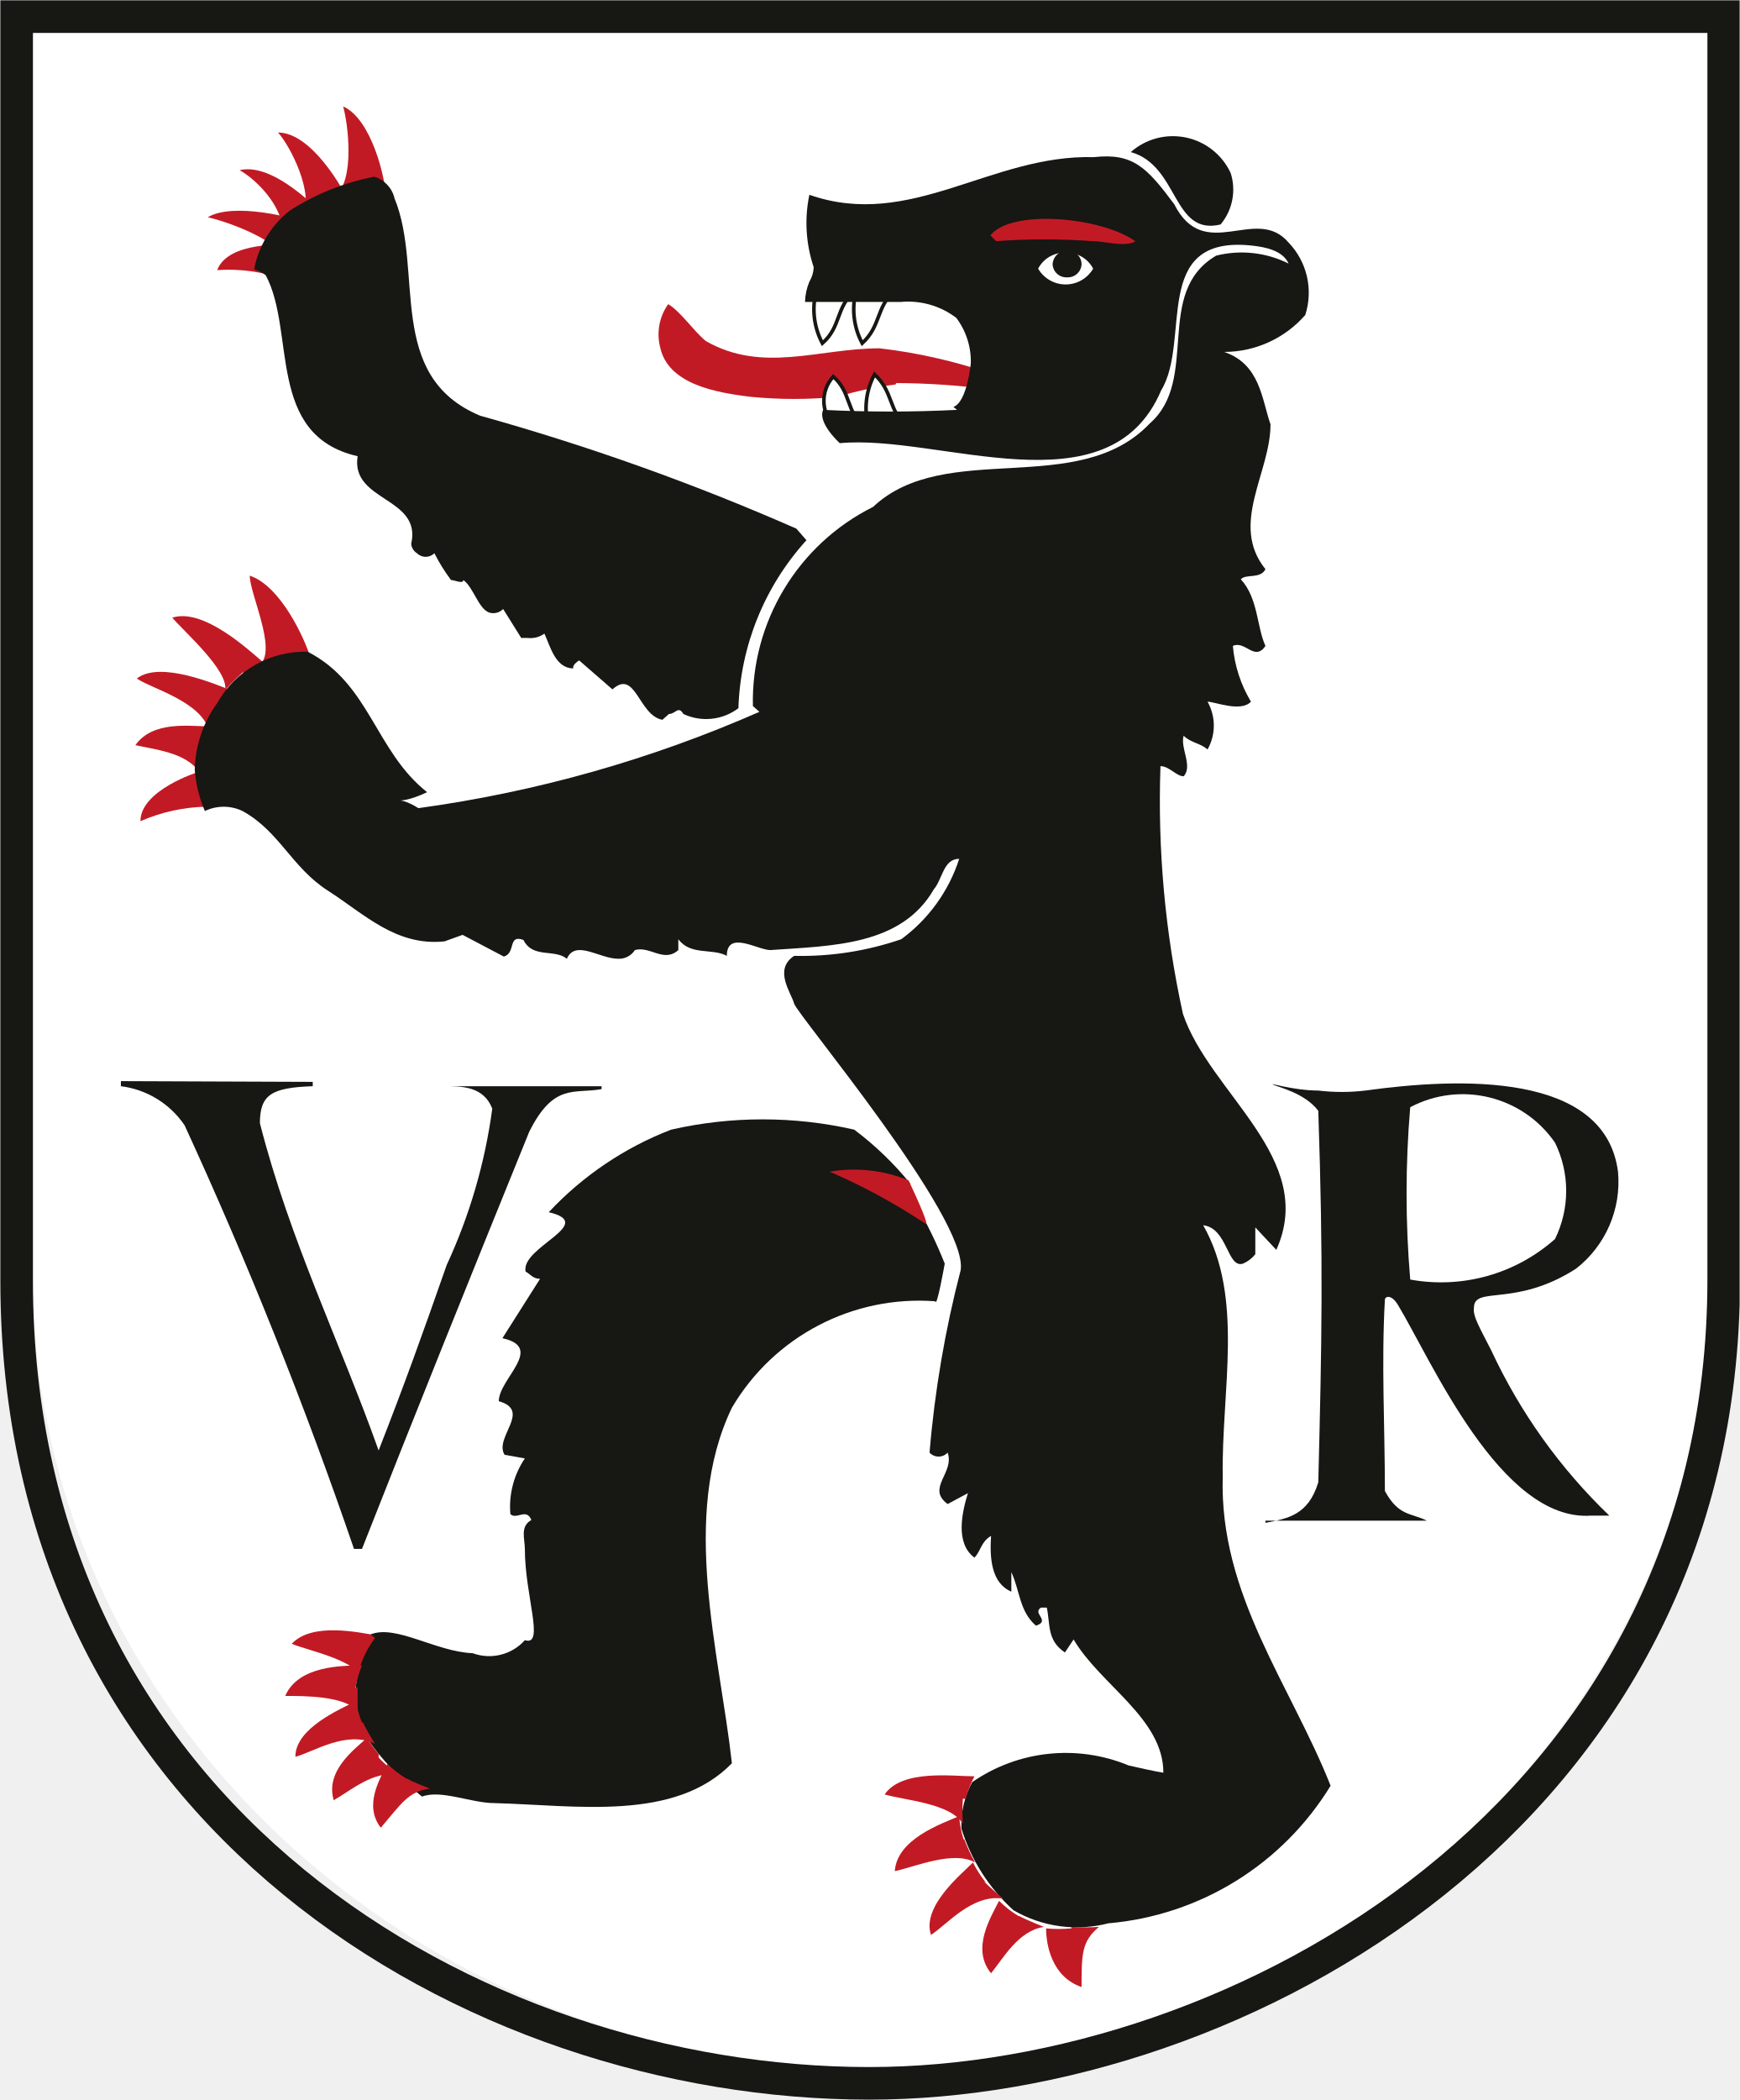
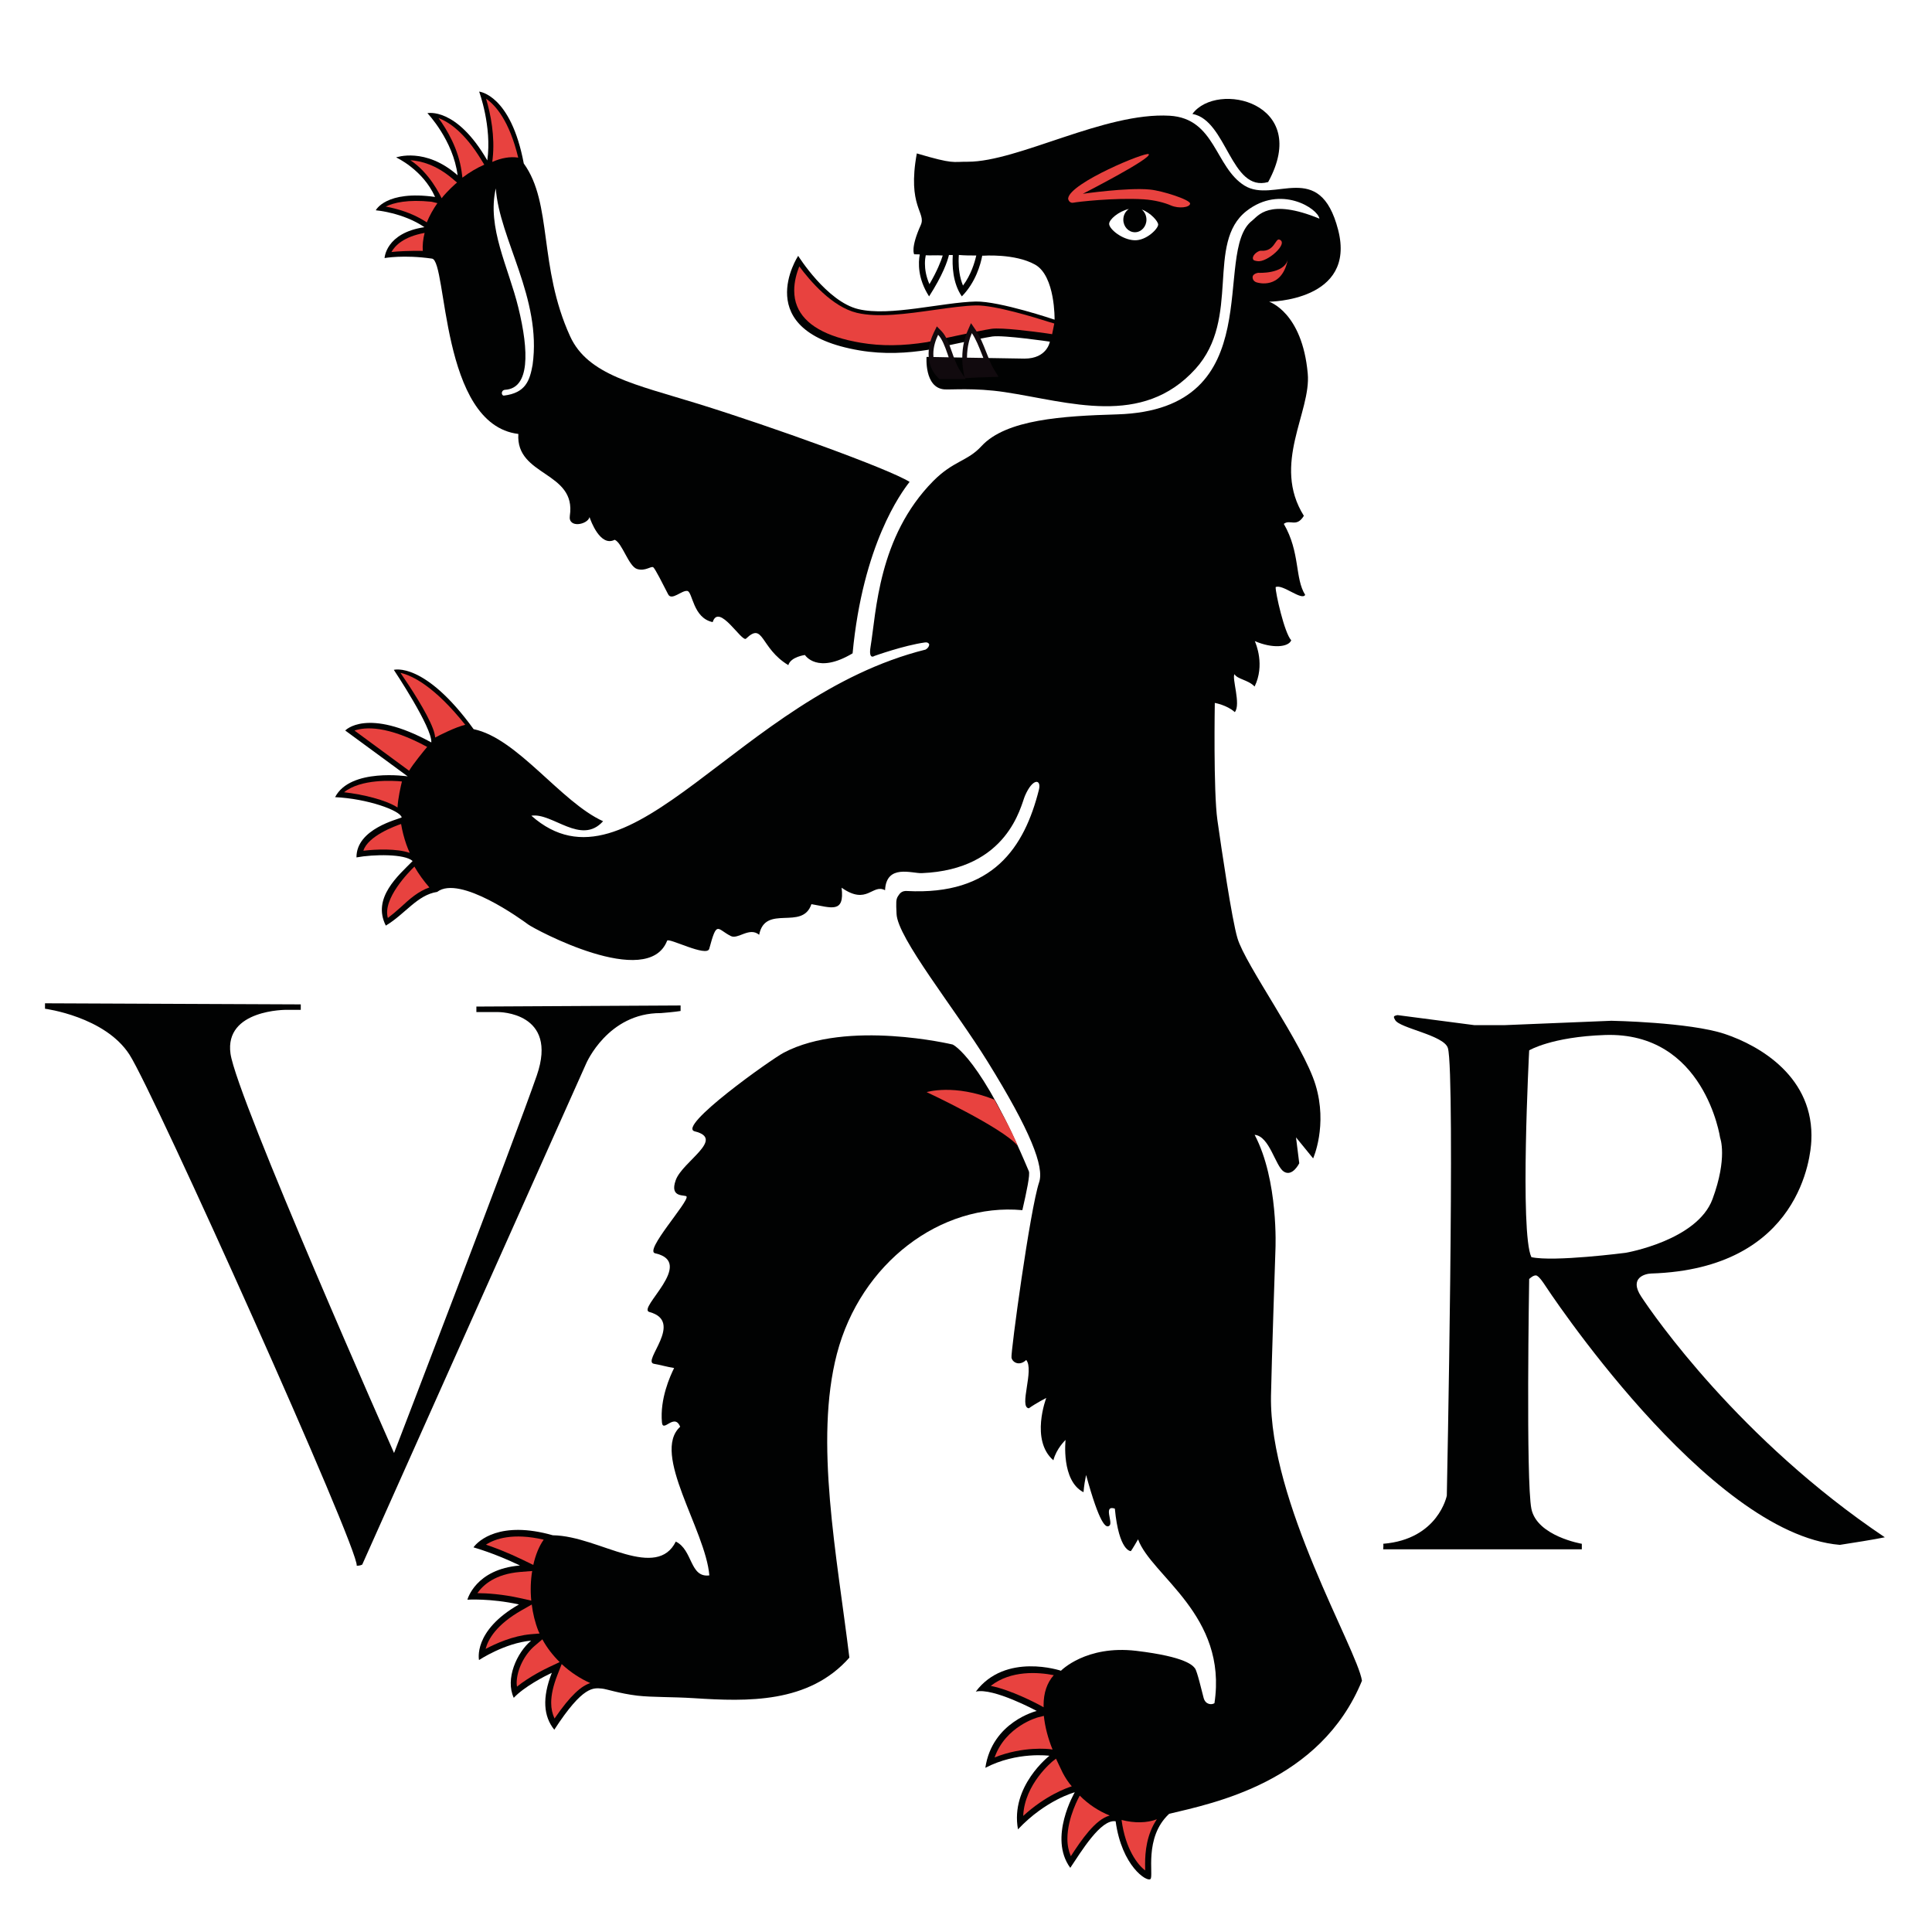
- <svg xmlns="http://www.w3.org/2000/svg" viewBox="0 0 24.03 29" preserveAspectRatio="xMinYMid">
-   <defs>
-     <style>.cls-1,.cls-4,.cls-8,.cls-9{fill:none;}.cls-2{clip-path:url(#clip-path);}.cls-3{fill:#fff;}.cls-4{stroke:#fff;stroke-width:0.02px;}.cls-4,.cls-8{stroke-miterlimit:11.47;}.cls-5{fill:#faf214;}.cls-6{fill:#c21a24;}.cls-7{fill:#171714;}.cls-8,.cls-9{stroke:#171714;}.cls-8{stroke-width:0.05px;}.cls-9{stroke-miterlimit:3.86;stroke-width:0.45px;}</style>
-     <clipPath id="clip-path">
-       <rect class="cls-1" width="24.03" height="29" />
-     </clipPath>
-   </defs>
-   <g>
-     <g>
-       <g class="cls-2">
-         <path class="cls-3" d="M5.85,23.52a22.19,22.19,0,0,1,3.08.15.62.62,0,0,1,.32.83l0,0a.63.63,0,0,0-.45-.75,18.71,18.71,0,0,0-3-.19.53.53,0,0,1-.35-.5.73.73,0,0,0,.47.44" />
-         <path class="cls-4" d="M5.85,23.52a22.19,22.19,0,0,1,3.08.15.62.62,0,0,1,.32.83l0,0a.63.63,0,0,0-.45-.75,18.71,18.71,0,0,0-3-.19.53.53,0,0,1-.35-.5A.73.73,0,0,0,5.85,23.52Z" />
-       </g>
-       <path class="cls-5" d="M4.79,25.9l-.25-.21Z" />
-       <g class="cls-2">
-         <path class="cls-3" d="M23.64.4.45.42v17.2c0,6,5.2,10.94,11.59,10.94s11.59-4.9,11.59-10.94Z" />
-         <path class="cls-6" d="M3.36,9.32a1.9,1.9,0,0,1,.28-.17c-.2-.17-.83-.76-1.26-.62.16.19.78.73.73,1a2.86,2.86,0,0,1,.25-.25" />
-         <path class="cls-6" d="M3,9.78a1.26,1.26,0,0,1,.21-.24c-.23-.09-1-.42-1.32-.17.2.14.88.31,1,.72A2.17,2.17,0,0,1,3,9.78" />
-         <path class="cls-6" d="M2.77,10.33a1.34,1.34,0,0,1,.1-.3c-.25,0-.76-.08-1,.26.26.06.7.1.88.37a2.39,2.39,0,0,1,0-.33" />
-         <path class="cls-6" d="M3.95,9.09a1.8,1.8,0,0,1,.34,0c-.07-.25-.41-1-.84-1.14,0,.25.37,1,.15,1.22l.35-.09" />
-         <path class="cls-6" d="M2.74,10.66s-.8.25-.8.68a2.39,2.39,0,0,1,.92-.2Z" />
-         <path class="cls-6" d="M5.08,22.87a1.4,1.4,0,0,1,.15-.28c-.28-.05-.92-.19-1.2.11.24.1.85.21,1,.49a2.61,2.61,0,0,1,.08-.32" />
-         <path class="cls-7" d="M17,2.39a.75.75,0,0,1-.14.71c-.67.16-.57-.81-1.24-1A.88.88,0,0,1,17,2.39" />
-         <path class="cls-6" d="M4.51,2.83a1.51,1.51,0,0,1,.33,0c-.1-.23-.54-1-1-1C4,2,4.36,2.69,4.17,3a2.77,2.77,0,0,1,.34-.12" />
-         <path class="cls-6" d="M4.16,3.1a1.94,1.94,0,0,1,.29-.16c-.18-.16-.71-.69-1.14-.59.25.14.68.57.59,1a2.85,2.85,0,0,1,.26-.23" />
-         <path class="cls-6" d="M4.11,3.36a1.22,1.22,0,0,1,.2-.25C4.08,3,3.22,2.79,2.87,3c.27.06,1,.32,1.1.62,0,0,.09-.22.14-.31" />
-         <path class="cls-6" d="M5,2.68a1.59,1.59,0,0,1,.33.05c0-.26-.2-1.09-.59-1.26.07.25.16,1-.1,1.23a2.42,2.42,0,0,1,.36,0" />
-         <path class="cls-6" d="M4,3.38c-.06,0-.85-.05-1,.35a2.28,2.28,0,0,1,.93.13Z" />
-         <path class="cls-7" d="M4,2.91a3.34,3.34,0,0,1,1.17-.47.41.41,0,0,1,.28.3c.41,1-.13,2.45,1.18,3A32.7,32.7,0,0,1,11,7.3l.14.16a3.62,3.62,0,0,0-.94,2.32.74.74,0,0,1-.76.08c-.07-.12-.11,0-.2,0l-.09.08c-.33-.06-.37-.71-.69-.42L8,9.12s-.1.06-.08.11c-.25,0-.32-.31-.4-.48a.33.33,0,0,1-.23.06l-.09,0-.25-.4a.19.19,0,0,1-.19.05c-.15-.05-.22-.35-.36-.45,0,.06-.12,0-.17,0A2.54,2.54,0,0,1,6,7.64a.17.17,0,0,1-.24,0,.17.17,0,0,1-.08-.13c.15-.65-.84-.58-.74-1.21-1.27-.29-.85-1.72-1.27-2.5a.46.46,0,0,0-.16-.08A1.35,1.35,0,0,1,4,2.91" />
-         <path class="cls-7" d="M1.67,14.93V15a1.25,1.25,0,0,1,.88.54,62.29,62.29,0,0,1,2.34,5.85H5c.72-1.83,1.51-3.79,2.31-5.76.34-.68.62-.52,1-.59V15H6.13V15c.25,0,.55,0,.67.31a7.52,7.52,0,0,1-.63,2.16c-.35,1-.58,1.64-.94,2.56C4.7,18.54,4,17.12,3.59,15.51c0-.4.17-.49.73-.51v-.06Z" />
-         <path class="cls-7" d="M19.71,21V21c-.22-.11-.39-.06-.58-.41,0-.89-.05-1.77,0-2.64,0-.05.09-.08.18.07.46.76,1.42,3,2.67,2.91h.25a7.61,7.61,0,0,1-1.63-2.28c-.14-.28-.26-.47-.24-.59,0-.31.57,0,1.41-.54a1.52,1.52,0,0,0,.58-1.34c-.18-1.38-2.19-1.3-3.49-1.12a2.74,2.74,0,0,1-.65,0c-.35,0-.71-.12-.62-.08s.44.12.62.36c.07,2.09.05,3.15,0,5.13-.14.46-.43.5-.73.56V21Z" />
-         <path class="cls-3" d="M21.48,15.78a1.51,1.51,0,0,1,0,1.33,2.37,2.37,0,0,1-2,.56,14,14,0,0,1,0-2.38,1.55,1.55,0,0,1,2,.49" />
-         <path class="cls-7" d="M5.12,22.57c.35-.14.9.24,1.41.26a.66.66,0,0,0,.72-.18c.28.09,0-.61,0-1.26,0-.14-.07-.31.09-.4-.07-.17-.2,0-.29-.08a1.19,1.19,0,0,1,.2-.77l-.28-.05c-.15-.24.38-.61-.08-.74,0-.31.64-.74.05-.87l.52-.82c-.1,0-.14-.07-.2-.1-.07-.34,1-.66.32-.82a4.56,4.56,0,0,1,1.69-1.14,5.7,5.7,0,0,1,2.53,0,4.41,4.41,0,0,1,.77.74c0,.21.23.48.48,1.11,0,0-.11.62-.13.52a3,3,0,0,0-2.81,1.47c-.72,1.5-.17,3.38,0,4.91-.79.81-2.15.58-3.28.55-.32,0-.74-.19-1-.09,0,0-.85-.67-.91-1.19a1.36,1.36,0,0,1,.26-1" />
-         <path class="cls-6" d="M12.77,16.89a8.37,8.37,0,0,0-1.31-.71,2,2,0,0,1,1.09.12s.34.71.22.59" />
-         <path class="cls-3" d="M11.28,4a1,1,0,0,0,.08.74c.26-.23.18-.48.44-.72Z" />
-         <path class="cls-8" d="M11.28,4a1,1,0,0,0,.08.74c.26-.23.18-.48.44-.72Z" />
-         <path class="cls-6" d="M12.38,5.29a10.12,10.12,0,0,1,1.31.09V5.16a7.32,7.32,0,0,0-1.54-.35c-.84,0-1.61.35-2.4-.1-.18-.15-.34-.4-.52-.51a.72.72,0,0,0-.11.6c.11.5.75.62,1.25.68a6.18,6.18,0,0,0,1.2,0,4.54,4.54,0,0,1,.8-.17" />
-         <path class="cls-3" d="M11.83,4a1,1,0,0,0,.08.74c.26-.24.19-.49.44-.72Z" />
-         <path class="cls-8" d="M11.83,4a1,1,0,0,0,.08.74c.26-.24.19-.49.44-.72Z" />
-         <path class="cls-3" d="M11.56,5.92a.5.5,0,0,1-.05-.72c.25.22.17.47.44.73Z" />
-         <path class="cls-8" d="M11.56,5.92a.5.5,0,0,1-.05-.72c.25.22.17.47.44.73Z" />
-         <path class="cls-3" d="M12,5.91a1,1,0,0,1,.08-.74c.26.24.19.49.44.72Z" />
-         <path class="cls-8" d="M12,5.91a1,1,0,0,1,.08-.74c.26.24.19.49.44.72Z" />
-         <path class="cls-7" d="M13.17,5.62c.19-.07.24-.6.24-.6a1,1,0,0,0-.2-.63,1.1,1.1,0,0,0-.77-.22H11.12a.77.77,0,0,1,.06-.28.42.42,0,0,0,.06-.2,1.91,1.91,0,0,1-.06-1c1.4.49,2.51-.56,3.93-.52.54-.06.73.14,1.11.65.42.83,1.13,0,1.58.53a1,1,0,0,1,.23,1,1.49,1.49,0,0,1-1.12.51c.5.17.52.66.64,1,0,.67-.57,1.38-.07,2-.07.14-.27.06-.34.14.24.26.22.66.34.92-.15.22-.28-.08-.45,0a1.79,1.79,0,0,0,.25.77c-.14.15-.5,0-.6,0a.67.67,0,0,1,0,.66c-.1-.09-.23-.09-.33-.19-.05.17.13.42,0,.56-.1,0-.2-.14-.32-.14A13.7,13.7,0,0,0,16.34,14c.37,1.1,1.86,2,1.29,3.26l-.29-.31,0,.37a.43.43,0,0,1-.17.13c-.22.07-.21-.49-.55-.53.57,1,.25,2.29.27,3.47-.05,1.63.94,2.88,1.49,4.27a4,4,0,0,1-3.07,1.9A1.74,1.74,0,0,1,14,26.38a2.52,2.52,0,0,1-.72-1.13,1.23,1.23,0,0,1,.15-.64,2.27,2.27,0,0,1,2.16-.23c.39.09.48.1.48.1,0-.75-.87-1.21-1.24-1.84l-.12.18c-.25-.17-.2-.38-.25-.62h-.08c-.13.08.14.18-.07.25-.23-.2-.22-.48-.34-.74l0,.27c-.28-.12-.3-.47-.28-.77-.14.08-.14.21-.23.3-.27-.2-.17-.63-.09-.89l-.28.15c-.3-.22.1-.43,0-.71a.17.17,0,0,1-.25,0,14.92,14.92,0,0,1,.43-2.52c.11-.71-2.26-3.53-2.3-3.68s-.29-.47,0-.66a4.25,4.25,0,0,0,1.48-.23,2.23,2.23,0,0,0,.8-1.11c-.22,0-.23.28-.35.42-.45.78-1.4.78-2.26.84-.17,0-.6-.28-.6.08-.2-.11-.5,0-.67-.23v.15c-.2.18-.39-.06-.6,0a.26.26,0,0,1-.23.12c-.26,0-.59-.27-.71,0-.17-.14-.47,0-.6-.26-.22-.08-.1.18-.27.23l-.57-.3L6.14,13c-.67.07-1.11-.38-1.61-.7s-.67-.82-1.18-1.1a.6.6,0,0,0-.52,0,1.77,1.77,0,0,1-.14-.57A1.62,1.62,0,0,1,3,9.71,1.39,1.39,0,0,1,4.25,9c.86.44.93,1.37,1.65,1.94-.49.23-.47,0-.12.22a17.65,17.65,0,0,0,4.71-1.33l-.09-.08A3,3,0,0,1,12.06,7c1-.94,2.83-.11,3.82-1.15.7-.61.05-1.81.92-2.32a1.45,1.45,0,0,1,1,.11c-.08-.18-.32-.23-.52-.25-1.39-.14-.82,1.31-1.24,2-.72,1.7-3.07.6-4.44.73,0,0-.31-.28-.23-.46a18.43,18.43,0,0,0,1.85,0" />
-         <path class="cls-6" d="M15.69,3.33c-.15.09-.42,0-.6,0a9.08,9.08,0,0,0-1.33,0l-.08-.08c.3-.37,1.54-.25,2,.08" />
-         <path class="cls-3" d="M14.34,3.71a.41.41,0,0,1,.38-.22.41.41,0,0,1,.38.22.44.44,0,0,1-.76,0" />
-         <path class="cls-7" d="M14.74,3.83a.19.19,0,0,0,.2-.18.19.19,0,0,0-.2-.19.2.2,0,0,0-.2.19.19.19,0,0,0,.2.18" />
-         <path class="cls-6" d="M4.91,23.31A1.48,1.48,0,0,1,5,23c-.27,0-.88,0-1.06.42.27,0,.82,0,1,.21,0,0,0-.24,0-.33" />
-         <path class="cls-6" d="M5,23.79a1.29,1.29,0,0,1-.08-.3c-.21.11-.84.37-.84.77.24-.06.7-.37,1.1-.18a3,3,0,0,1-.17-.3" />
-         <path class="cls-6" d="M5.23,24.22A1.42,1.42,0,0,1,5.07,24c-.18.16-.58.46-.46.86.23-.13.55-.41.88-.35,0,0-.19-.16-.26-.24" />
-         <path class="cls-6" d="M5.61,24.56a1.7,1.7,0,0,1-.26-.2c-.1.2-.33.57-.09.88.29-.34.38-.5.68-.54,0,0-.24-.09-.32-.14" />
-         <path class="cls-6" d="M14.07,26.46a1.41,1.41,0,0,1-.27-.21c-.11.22-.39.66-.11,1,.17-.21.38-.59.73-.64,0,0-.25-.1-.34-.15" />
-         <path class="cls-6" d="M14.8,26.63a1.86,1.86,0,0,1-.35,0c0,.23.08.67.49.81,0-.45,0-.63.24-.83a3.28,3.28,0,0,1-.38,0" />
-         <path class="cls-6" d="M13.31,25.4a1.33,1.33,0,0,1-.06-.32c-.26.11-.86.32-.89.76.28-.06.81-.29,1.11-.12a2.24,2.24,0,0,1-.15-.32" />
-         <path class="cls-6" d="M13.62,26a1.59,1.59,0,0,1-.18-.28c-.17.17-.71.61-.58,1,.22-.14.57-.57,1-.5a3.63,3.63,0,0,1-.27-.24" />
-         <path class="cls-6" d="M13.34,24.84a1.6,1.6,0,0,1,.12-.31c-.3,0-1-.1-1.24.25.26.08.92.12,1.08.41a2.66,2.66,0,0,1,0-.35" />
-         <path class="cls-9" d="M.23,17.67V.23H23.81V17.67c0,7.38-6.71,11.1-11.8,11.1C6.52,28.77.22,25.06.23,17.67Z" />
-       </g>
+ <svg xmlns="http://www.w3.org/2000/svg" id="Ebene_1" width="470" height="470" enable-background="new -205.823 -206.293 473.414 474.974" version="1.1" viewBox="-205.823 -206.293 470 470" xml:space="preserve">
+   <g id="g3300" transform="matrix(1.000294 0 0 .9969836 .06044826 -.6222629)">
+     <rect id="rect5" x="-205.823" y="-206.293" width="469.862" height="471.422" fill="#ffffff" />
+     <rect id="rect7" x="-205.823" y="-206.293" width="469.862" height="471.422" fill="#ffffff" />
+     <g fill="#010202">
+       <path id="path9" d="m-36.128-107.789c17.816 5.535 46.434 15.871 51.52 19.082-2.055 2.605-11.375 15.344-13.863 41.832-8.641 5.184-11.59 0.406-11.59 0.406s-3.449 0.434-4.043 2.473c-6.918-4.199-5.941-10.656-10.277-6.465-1.035 0.977-6.594-8.832-8.121-4.031-4.824-1.016-4.848-7.352-6.152-7.602-1.32-0.246-3.824 2.48-4.672 0.824-1.441-2.809-3.098-6.121-3.594-6.574-0.512-0.465-1.895 1.031-3.965 0.391-2.059-0.641-3.633-6.414-5.449-7.129-3.488 1.816-5.84-4.656-6.113-5.543-0.438 1.855-5.246 2.824-4.793-0.313 1.648-10.91-13.191-9.551-12.52-19.969-19.055-2.293-17.246-42.254-21-42.781-6.887-0.992-11.535-0.137-11.535-0.137s0.266-6.129 9.688-7.535c-5.191-3.57-11.824-4.121-11.824-4.121s2.426-4.953 14.418-3.258c-2.984-6.695-9.473-9.645-9.473-9.645s7.105-2.578 14.953 4.359c-1.066-8.563-7.344-15.152-7.344-15.152s7.008-1.594 14.566 11.52c1.16-8.289-1.984-16.785-1.984-16.785s7.695 0.688 10.855 17.543c7.031 9.723 3.527 25.152 11.266 42.16 4.304 9.473 15.871 11.747 31.046 16.45" />
+       <path id="path11" d="m-2.288 124.058c5.77-22.18 25.281-36.898 45.102-35.063 1.047-4.578 1.914-8.695 1.578-9.492-11.625-27.813-18.52-30.922-18.52-30.922s-25.609-6.164-41.055 1.969c-3.121 1.641-26.184 18.102-21.664 19.219 7.48 1.844-2.969 7.328-4.625 11.875-1.656 4.563 2.441 3.469 2.633 4.047 0.465 1.359-10.344 13.219-7.664 13.828 10.023 2.219-4.504 13.492-1.383 14.328 8.613 2.328-1.961 12.133 1.117 12.641 1.098 0.164 3.199 0.75 4.891 1.031-0.961 1.938-3.488 7.516-2.961 13.266 0.254 2.641 3.023-2.438 4.43 1.063-7.102 6.531 6.18 25.172 7.098 36.266-4.809 0.625-3.984-6.234-8.16-8.25-2.254 4.594-6.824 4.578-12.281 3.047-5.453-1.5-11.816-4.508-17.629-4.586-12.801-3.656-18.121 1.313-19.289 2.945 0.383 0.148 4.871 1.328 11.297 4.43-10.855 0.898-12.777 8.344-12.777 8.344s5.582-0.375 12.535 1.164c-11.27 6.445-9.711 13.563-9.711 13.563s6.23-4.156 12.672-4.734c-3.48 2.922-6.359 9.328-4.223 13.953 2.543-2.719 7.469-5.266 9.254-6.109-2.383 6.141-2.023 10.625 0.602 13.891 7.039-10.875 9.551-10.203 11.59-10.039 1.113 0.102 4.152 1.18 8.609 1.727 3.719 0.422 8.422 0.273 13.809 0.617 12.918 0.836 27.879 1.328 37.758-9.898-3.033-24.988-8.56-52.808-3.033-74.121" />
+       <path id="path13" d="m-76.6-7.254c5.137-0.816 12.082 7.344 17.449 1.344-10.238-4.637-20.855-20.278-31.488-22.461-11.977-16.617-19.406-14.473-19.406-14.473s9.406 14.152 9.117 17.711c-15.719-8.641-20.934-2.91-20.934-2.91l15.191 11.191s-13.938-2.129-17.656 5.07c7.816 0.367 15.824 3.227 16.199 4.945-0.801 0.453-11.055 2.758-11 9.758 4.129-0.773 11.785-0.896 13.656 0.883-3.398 3.477-9.945 8.984-6.52 15.758 4.742-2.848 7.633-7.48 12.488-8.223 5.512-4.23 20.672 6.854 22.145 7.953 1.48 1.109 29.078 16.078 33.781 3.957 0.32-0.832 9.664 4.105 10.242 1.969 1.895-7.063 1.863-4.809 5.262-3.102 1.746 0.871 4.516-2.313 6.875-0.313 1.488-7.57 10.527-0.906 12.711-7.473 4.84 0.824 8.098 2.344 7.344-4.016 6.223 4.391 7.449-1.043 10.566 0.613 0.305-6.477 6.563-4.063 8.93-4.168 20.985-0.853 24.063-16.435 25.079-18.829 1.906-4.477 4.055-4.148 3.414-1.535-3.531 14.081-11.187 25.847-32.109 24.722-1.168-0.066-1.688 0.477-2.176 1.277-0.488 0.793-0.473 1.449-0.344 4.281 0.199 5.848 14.137 23.109 22.137 36.063 10.461 16.938 13.82 25.672 12.539 29.453-2.227 6.703-6.945 41.656-6.719 42.789 0.203 1.148 1.906 2.164 3.578 0.57 2.016 2.391-1.859 11.547 0.641 11.789 1.898-1.344 4.234-2.523 4.234-2.523s-3.938 10.297 1.734 15.211c0.727-2.867 2.961-4.969 2.961-4.969s-1.117 9.953 4.359 12.758c0.117-0.625 0-1.055 0.633-4.203 3.297 12.047 4.844 13.156 5.711 12.328s-1.594-5.047 1.281-4.125c1.008 10.523 3.898 10.375 3.898 10.375s0.344-0.43 1.75-2.875c3.266 8.953 21.828 18.484 18.578 39.984-0.672 0.438-2.164 0.391-2.625-1.266-0.453-1.672-1.57-6.547-2.109-7.234-0.523-0.672-2.094-2.813-14.313-4.281-12.203-1.438-18.281 4.859-18.281 4.859s-13.5-4.563-20.715 5.094c4.27-1.016 14.824 4.719 14.824 4.719s-10.844 2.625-12.5 13.875c7.719-4.031 15.586-2.938 15.586-2.938s-9.57 7.422-7.648 17.953c6.75-7.188 13.813-9.047 13.813-9.047s-6.492 11.077-1.094 18.438c2.602-3.859 7.406-11.953 11.031-11.359 1.492 10.984 7.625 14.875 8.469 14.094 0.844-0.766-1.672-10.141 4.547-15.914 10.641-2.578 36.773-7.68 46.891-32.477-1.172-7.672-22.563-43.609-22.125-69.5 0.125-7.219 1.086-35.828 1.086-35.828s0.789-16.758-5.063-27.875c3.641 0.313 5.023 7.641 7.109 8.984 2.102 1.328 3.742-2.047 3.742-2.047l-0.789-6.313 4.164 5.125s3.594-8.031 0.578-17.953c-3.016-9.938-17.063-29.223-18.984-35.781-1.359-4.563-3.875-21.715-4.875-28.793-1-7.074-0.633-28.609-0.633-28.609s2.93 0.496 4.867 2.242c1.539-1.898-0.781-8.328-0.07-9.258 0.656 1.242 3.32 1.359 4.883 3.016 2.547-5.262 0.328-10.398 0.055-11.086 4.289 1.871 8.211 1.488 8.852-0.203-1.641-1.688-3.883-11.719-3.789-12.973 1.648-0.824 6.367 3.422 7.18 1.895-2.555-4.078-1.164-10.336-5.195-17.32 1.508-1.215 3.07 0.992 4.875-1.969-7.875-12.613 1.813-25.328 0.945-34.711-1.344-15-9.406-17.535-9.406-17.535s21.281-0.105 16.797-17.527c-4.484-17.434-15.539-6.313-22.766-10.801-7.227-4.496-7.063-16.395-18.219-17.051-15.766-0.918-36.828 11.229-49.074 11.229-3.824-0.031-3.328 0.664-12.406-2.031-2.379 13.031 2.328 14.406 0.969 17.461-2.563 5.691-1.609 7.152-1.609 7.152l1.359 0.027c-0.375 2-0.535 5.879 2.266 10.246 3.344-5.229 4.461-8.535 4.832-10.104l0.934 0.021c-0.16 2.402-0.063 6.809 2.199 10.082 3.379-3.457 4.57-7.84 4.961-9.938l0.211 0.012s7.703-0.594 12.641 2.172c4.938 2.77 4.742 13.434 4.742 13.434s-13.398-4.543-19.176-4.426c-8.168 0.195-20.84 3.691-28.527 1.859-7.691-1.824-14.656-13.008-14.656-13.008s-12.115 18.476 14.932 23.078c6.016 1.023 11.703 0.648 16.641-0.145 0 0 12.879-2.863 15.652-3.254 2.766-0.395 13.984 1.262 13.984 1.262s-0.641 4.137-6.164 4.137c-1.852 0-23.824-0.414-23.824-0.414s-0.566 7.461 4.266 7.918c1.574 0.145 7.328-0.449 14.77 0.672 15.641 2.367 33.406 8.688 46.359-5.656 11.18-12.375 2.414-30.711 12.438-38.551 8.25-6.465 17.336-0.625 17.711 1.879-12.359-5.094-14.945-0.598-16.359 0.488-9.93 7.586 4.922 46.129-32.852 47.273-13.133 0.391-26.984 1.207-32.984 7.758-3.402 3.723-6.805 3.523-11.746 8.531-13.379 13.598-13.824 32-15.219 40.414-0.543 3.313 0.938 2.242 0.938 2.242s7.113-2.57 12.297-3.297c0.918-0.113 1.031 0.504 1.031 0.504s0.016 0.719-0.887 1.238c-45.587 11.376-71.724 61.931-95.876 40.536" />
+       <path id="path15" d="m84.173-178.492c5.953-8.152 29-2.77 18.422 16.617-9.094 2.582-10.031-15.106-18.422-16.617" />
    </g>
+     <path id="path17" d="m34.908-115.539h-0.016z" fill="#ffffff" />
+     <g fill="#e8423f">
+       <path id="path19" d="m-12.671-135.414c0 1.371 0.23 2.648 0.695 3.801 1.801 4.504 7.008 7.512 15.488 8.953 4.984 0.848 10.238 0.801 16.121-0.152 0.086-0.016 12.82-2.848 15.688-3.25 2.461-0.352 10.164 0.656 13.367 1.105 0 0 1.008 0.152 1.367 0.207 0.133-0.695 0.398-1.941 0.523-2.605-0.406-0.129-1.492-0.441-1.492-0.441-2.945-0.953-13-4.07-17.559-3.969-2.887 0.066-6.406 0.57-10.137 1.098-6.703 0.949-13.633 1.934-18.809 0.711-6.047-1.441-11.469-7.887-14.016-11.336-0.618 1.573-1.236 3.655-1.236 5.878" />
+       <path id="path21" d="m19.537 60.191s6.656-2.078 16.473 1.836c1.297 2.461 3.836 6.688 5.664 11.242-3.782-4.484-22.137-13.078-22.137-13.078" />
+       <path id="path23" d="m-122.143-12.981c4.512 0.52 10.105 1.84 13 3.719 0.082-2.078 0.793-5.246 1.07-6.344-2.262-0.23-9.988-0.664-14.07 2.625" />
+       <path id="path25" d="m-117.448 1.293c3.031-0.371 8.16-0.57 11.266 0.52-0.297-0.688-0.586-1.375-0.824-2.066-0.578-1.672-0.992-3.328-1.273-4.984-1.392 0.471-8.095 2.936-9.169 6.53" />
+       <path id="path27" d="m-119.608-28.027c0.855 0.629 12.832 9.473 13.281 9.801 1.016-1.723 3.574-4.836 4.391-5.816-9.688-5.259-15.094-4.884-17.672-3.985" />
+       <path id="path29" d="m-111.495 17.699c1.008-0.762 2.023-1.609 3.184-2.672 2.039-1.887 4.168-3.832 6.914-4.777-1.328-1.52-2.563-3.207-3.641-5.086-1.297 1.254-7.808 7.863-6.457 12.535" />
+       <path id="path31" d="m-100.534-28.516c0.336 0.887 0.488 1.59 0.543 2.184 1.184-0.625 4.91-2.527 7.313-3.105-7.465-9.391-12.863-12.008-15.754-12.68 2.488 3.633 6.41 9.648 7.898 13.601" />
+       <path id="path33" d="m35.126 205.074c4.938 0.984 11.141 4.281 11.844 4.656 0 0 0.609 0.344 1.016 0.563-8e-3 -0.164-8e-3 -0.328-8e-3 -0.492 0-3.031 0.836-5.484 2.477-7.344-3.797-0.742-10.415-1.234-15.329 2.617" />
+       <path id="path35" d="m50.236 223.418c-0.078 0.086-6.906 5.578-7.211 13.383 5.43-4.984 10.508-6.805 11.805-7.219-0.805-0.922-1.539-2.031-2.203-3.297 8e-3 0.016 0 0.016-1.047-2.203 0 0-0.422-0.891-0.586-1.25-0.149 0.141-0.36 0.297-0.758 0.586" />
+       <path id="path37" d="m46.634 212.746c-0.086 0.016-7.883 2.133-10.57 9.789 6.984-2.805 13.242-2.047 13.5-2.016 0 0 0.328 0.047 0.594 0.094-1.141-2.828-1.844-5.578-2.117-8.219-0.212 0.047-0.618 0.172-1.407 0.352" />
+       <path id="path39" d="m66.939 237.785c0 0.031 0.016 0.094 0.016 0.094 0.938 7.016 3.891 10.852 5.734 12.234-0.016-0.547-0.023-1.594-0.023-1.594 0-2.906 0.352-7.148 2.852-10.893-2.392 0.909-5.392 0.987-8.579 0.159" />
+       <path id="path41" d="m56.759 231.863c-0.023 0.078-2.992 5.25-2.992 10.539 0 1.578 0.305 2.984 0.836 4.234 2.438-3.773 5.93-9 9.453-9.922-2.656-1.08-5.164-2.721-7.273-4.854z" />
+       <path id="path43" d="m-79.823-167.836c8e-3 0 8e-3 -8e-3 0.023-0.016-2.16-8.992-5.52-12.785-7.809-14.352 0.52 1.758 1.105 4.086 1.449 6.734 0.32 2.457 0.449 5.152 0.152 7.871l-0.098 0.816c2.201-0.975 4.361-1.35 6.283-1.053" />
+       <path id="path45" d="m-88.717-167.211c-4.082-6.738-7.883-9.297-10.457-10.273 2.113 2.91 4.84 7.543 5.617 13.055l0.191 1.488c1.75-1.336 3.551-2.391 5.32-3.168z" />
+       <path id="path47" d="m-100.87-157.063c-5.793-0.605-9.191 0.227-11.145 1.172 2.625 0.492 6.23 1.484 9.473 3.527l0.52 0.328c0.633-1.57 1.504-3.146 2.574-4.691z" />
+       <path id="path49" d="m-102.663-149.445c-4.992 0.938-7.074 3.055-7.961 4.641 1.465-0.168 4.52-0.328 7.625-0.273-0.105-1.367 0.063-2.855 0.441-4.383z" />
+       <path id="path51" d="m-94.671-161.75-1.25-1.055c-3.871-3.266-7.477-4.223-10.102-4.391 4.695 3.086 7.254 8.574 7.605 9.277 0.379-0.559 2.059-2.359 3.281-3.438 0.154-0.143 0.314-0.264 0.466-0.393" />
+       <path id="path53" d="m-73.921 193.715-1.855 1.578c-2.438 2.063-4.398 5.82-4.398 9.148 0 0.273 0.047 0.539 0.086 0.813 3.027-2.453 6.992-4.391 7.898-4.813l2.48-1.172c-1.64-1.625-3.097-3.484-4.211-5.554" />
+       <path id="path55" d="m-76.503 185.223-2.441 1.391c-6.223 3.547-8.191 7.156-8.773 9.438 2.477-1.313 6.621-3.188 10.941-3.578l2.176-0.18c-0.086-0.203-0.207-0.414-0.285-0.609-0.825-2.087-1.344-4.283-1.618-6.462" />
+       <path id="path57" d="m-76.397 177.043-2.859 0.227c-6.176 0.5-9.109 3.219-10.461 5.172 2.336 0.016 6.055 0.25 10.391 1.219l2.703 0.609c-0.231-2.485-0.153-4.954 0.226-7.227" />
+       <path id="path59" d="m-70.296 202.504c-0.984 2.539-1.48 4.766-1.48 6.703 0 1.438 0.289 2.688 0.816 3.828 3.984-5.828 6.586-7.969 8.695-8.641-2.383-1.063-4.809-2.625-6.957-4.641z" />
+       <path id="path61" d="m-87.639 170.613c2.031 0.695 5.113 1.844 8.855 3.656l2.656 1.297c0.543-2.438 1.402-4.578 2.535-6.172-7.519-1.734-11.855-0.203-14.046 1.219" />
+       <path id="path63" d="m100.189-139.727s-1.461 0.172-1.375 1.195c0.078 1.023 1.172 1.191 1.172 1.191s5.875 1.832 7.367-5.543c-0.984 3.528-7.164 3.157-7.164 3.157" />
+       <path id="path65" d="m100.892-145.109c-0.5-0.109-2.063 0.824-2.016 1.848 0.031 0.578 0.578 0.602 1.109 0.688 2.367 0.395 7.711-4.383 5.344-5.262-1-0.368-1.171 2.96-4.437 2.726" />
+       <path id="path67" d="m73.548-168.676c-0.563-0.68-19.188 7.008-19.594 10.785-0.047 0.309 0.367 1.285 1.328 1.047 0.688-0.168 9.922-1.258 17.008-0.816 2.75 0.176 5.18 0.848 6.648 1.496 1.906 0.832 4.578 0.512 4.672-0.434 0.094-0.941-6.766-3.16-9.781-3.445-5.453-0.539-16.313 1.039-16.313 1.039s16.915-8.68 16.032-9.672" />
+     </g>
+     <path id="path69" d="m-76.296-117.27c2.266-16.223-8.102-30.703-8.945-43.055-2.207 9.559 3.082 19.238 5.473 29.063 2.625 10.738 2.801 19.73-3.223 20.082-1.098 0.109-0.902 1.48-0.281 1.414 5.266-0.64 6.281-3.625 6.976-7.504" fill="#ffffff" />
+     <path id="path71" d="m71.845-155.172c0.688 0.559 1.148 1.453 1.148 2.48 0 1.695-1.258 3.07-2.805 3.07-1.555 0-2.82-1.375-2.82-3.07 0-1.113 0.539-2.074 1.359-2.617-2.539 0.602-4.805 2.574-4.805 3.641 0 1.254 3.117 3.879 6.156 4 2.914 0.113 5.766-2.832 5.766-3.824 1e-3 -0.793-1.819-2.879-3.999-3.68" fill="#ffffff" />
+     <path id="path73" d="m21.298-125.188c-0.586 1.223-1.289 3.125-1.289 5.262 0 2.344 0.816 4.352 2.336 5.824l0.32 0.32h6.375l-1.32-2c-0.832-1.254-1.414-2.824-2.023-4.59-0.727-2.105-1.422-3.945-2.559-5.137l-1.121-1.145z" fill="#110a0e" />
+     <path id="path75" d="m29.497-125.547c-0.594 1.359-1.297 3.613-1.297 6.68 0 1.16 0.129 2.43 0.375 3.789l0.195 1.059 3.262-0.168c-0.016 0 2.914-0.098 2.914-0.098l2.07-0.063-1.156-1.898c-0.672-1.094-1.227-2.559-1.828-4.117-0.781-1.992-1.547-3.914-2.566-5.41l-1.145-1.672z" fill="#110a0e" />
+     <g fill="#ffffff">
+       <path id="path77" d="m19.122-141.965c0 1.359 0.246 3.09 1.094 5.016 1.848-3.16 2.824-5.664 3.234-7-1.504-0.121-3.02 0.031-4.129-0.055-0.113 0.512-0.199 1.199-0.199 2.039" />
+       <path id="path79" d="m27.314-142.574c0 1.73 0.223 3.961 1.063 5.961 1.938-2.582 2.848-5.633 3.227-7.336-1.441 0-2.922-8e-3 -4.234-0.129-0.033 0.441-0.056 0.922-0.056 1.504" />
+       <path id="path81" d="m24.619-119.934c-0.656-1.887-1.305-3.629-2.289-4.664-0.633 1.313-1.168 2.953-1.168 4.672 0 0.25 0.016 0.496 0.031 0.746 0.953 0.016 2.215 0.039 3.703 0.07-0.086-0.273-0.184-0.55-0.277-0.824" />
+       <path id="path83" d="m32.97-119.859c-0.734-1.867-1.48-3.746-2.434-5.145-0.473 1.047-1.168 3.105-1.191 5.984 1.32 0.023 2.664 0.039 3.984 0.063-0.125-0.297-0.234-0.598-0.359-0.902" />
+     </g>
+     <path id="path91" d="m-194.878 38.519v1.328s14.566 1.883 20.551 11.211 55.969 120.984 55.254 124.688c0.801 0.055 1.348-0.273 1.348-0.273l54.461-122.266s5.258-12.359 18.152-12.297c3.281-0.25 4.809-0.516 4.809-0.516v-1.344l-49.664 0.266v1.344h5.344s14.695-0.047 9.344 15.484c-5.352 15.516-34.711 92.109-34.711 92.109s-38.273-86.656-39.777-97.453c-1.504-10.82 13.625-10.688 13.625-10.688h3.465v-1.328z" fill="#010202" />
+     <path id="path93" d="m178.876 170.402s-10.914-1.852-12.266-8.539c-1.359-6.703-0.539-56.063-0.539-56.063s1.164-1.172 1.867-0.82c0.727 0.359 1.859 2.148 1.859 2.148s39.563 60.828 71.829 63.539c2.72-0.414 8.563-1.344 10.938-1.852-35.258-23.742-56.266-54.164-59.258-58.758-3.008-4.57 0.992-5.555 2.406-5.602 36.586-1.148 38.82-29.117 38.977-32.313 0.813-15.531-12.5-23.297-21.109-26.164-8.57-2.852-27.5-3.195-27.5-3.195l-25.891 1.063h-7.477l-18.648-2.445s-0.797 0.102-0.875 0.383c-0.063 0.258 0.164 0.555 0.266 0.766 0.922 2.031 11.93 3.719 12.852 6.906 1.836 6.305-0.266 109.195-0.266 109.195s-2.07 10.656-15.477 11.75c0.125 0.164 0 1.344 0 1.344h48.313z" fill="#010202" />
+     <path id="path95" d="m212.517 71.363s1.859 4.844-1.859 14.938c-3.734 10.109-21.094 13.094-21.094 13.094s-17.531 2.281-22.953 1.063c-2.852-5.891-0.539-50.453-0.539-50.453s5.383-3.297 18.43-3.75c24.257-0.837 28.015 25.108 28.015 25.108" fill="#ffffff" />
  </g>
</svg>
